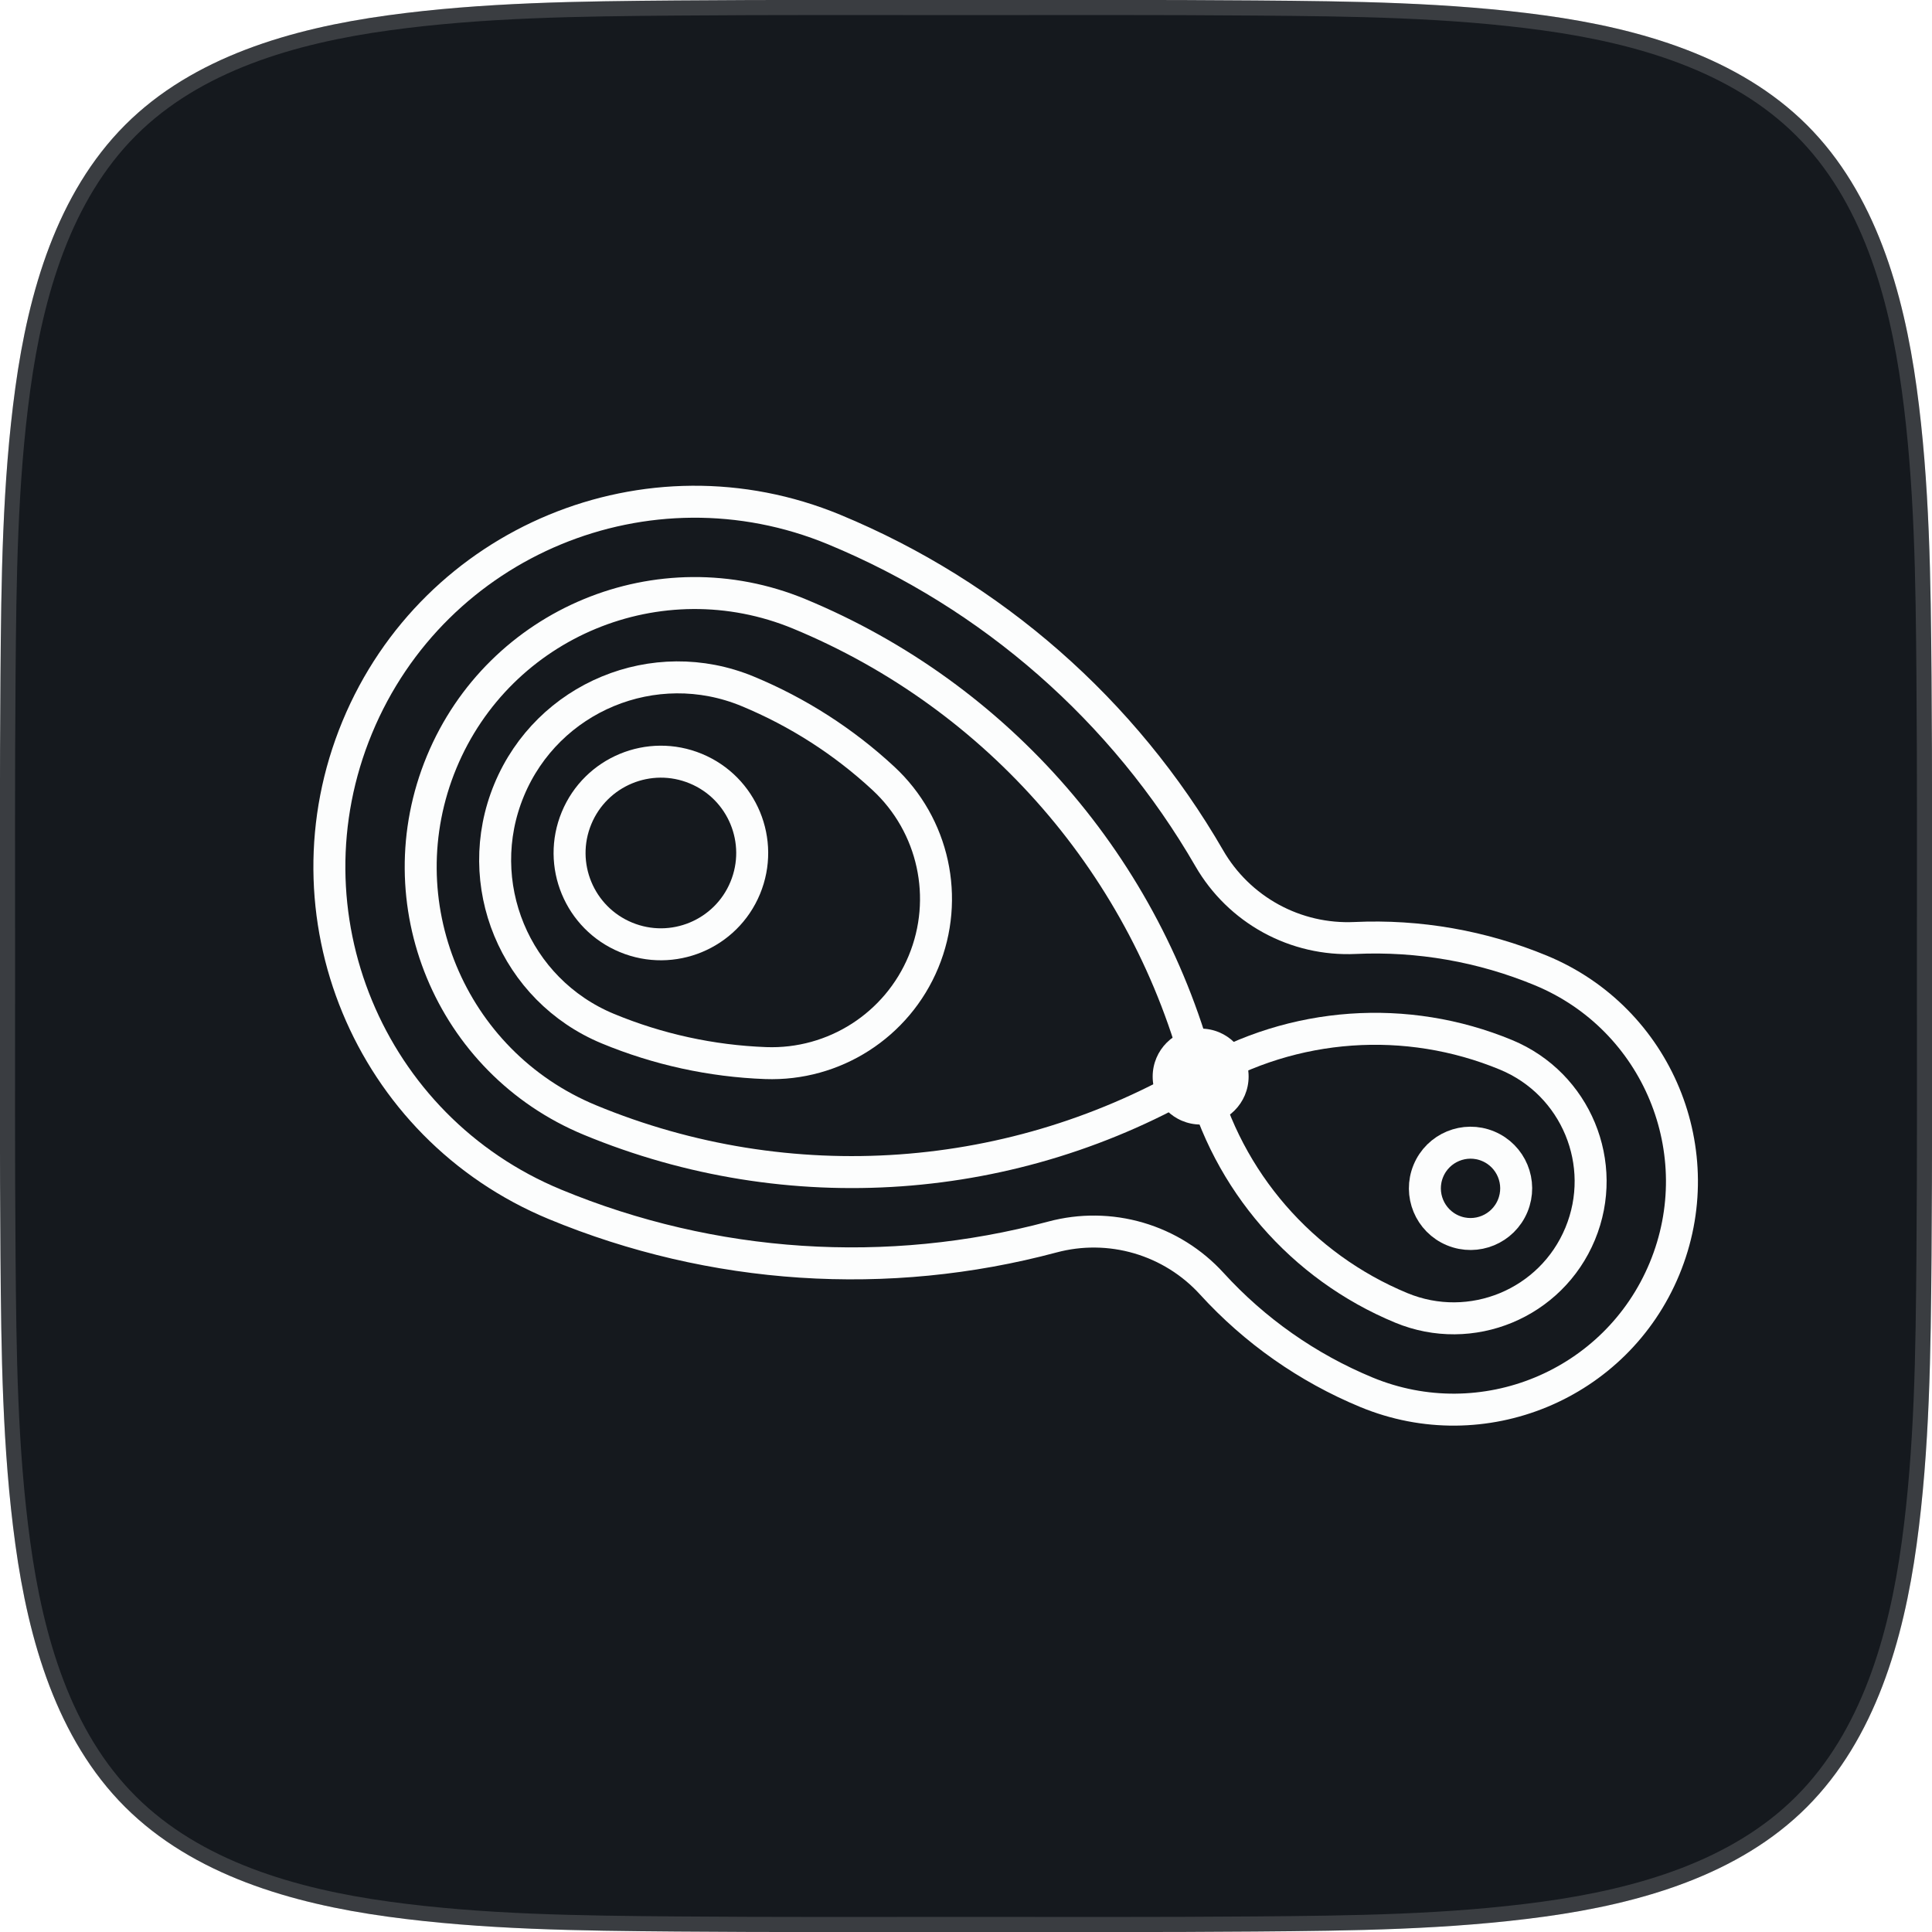
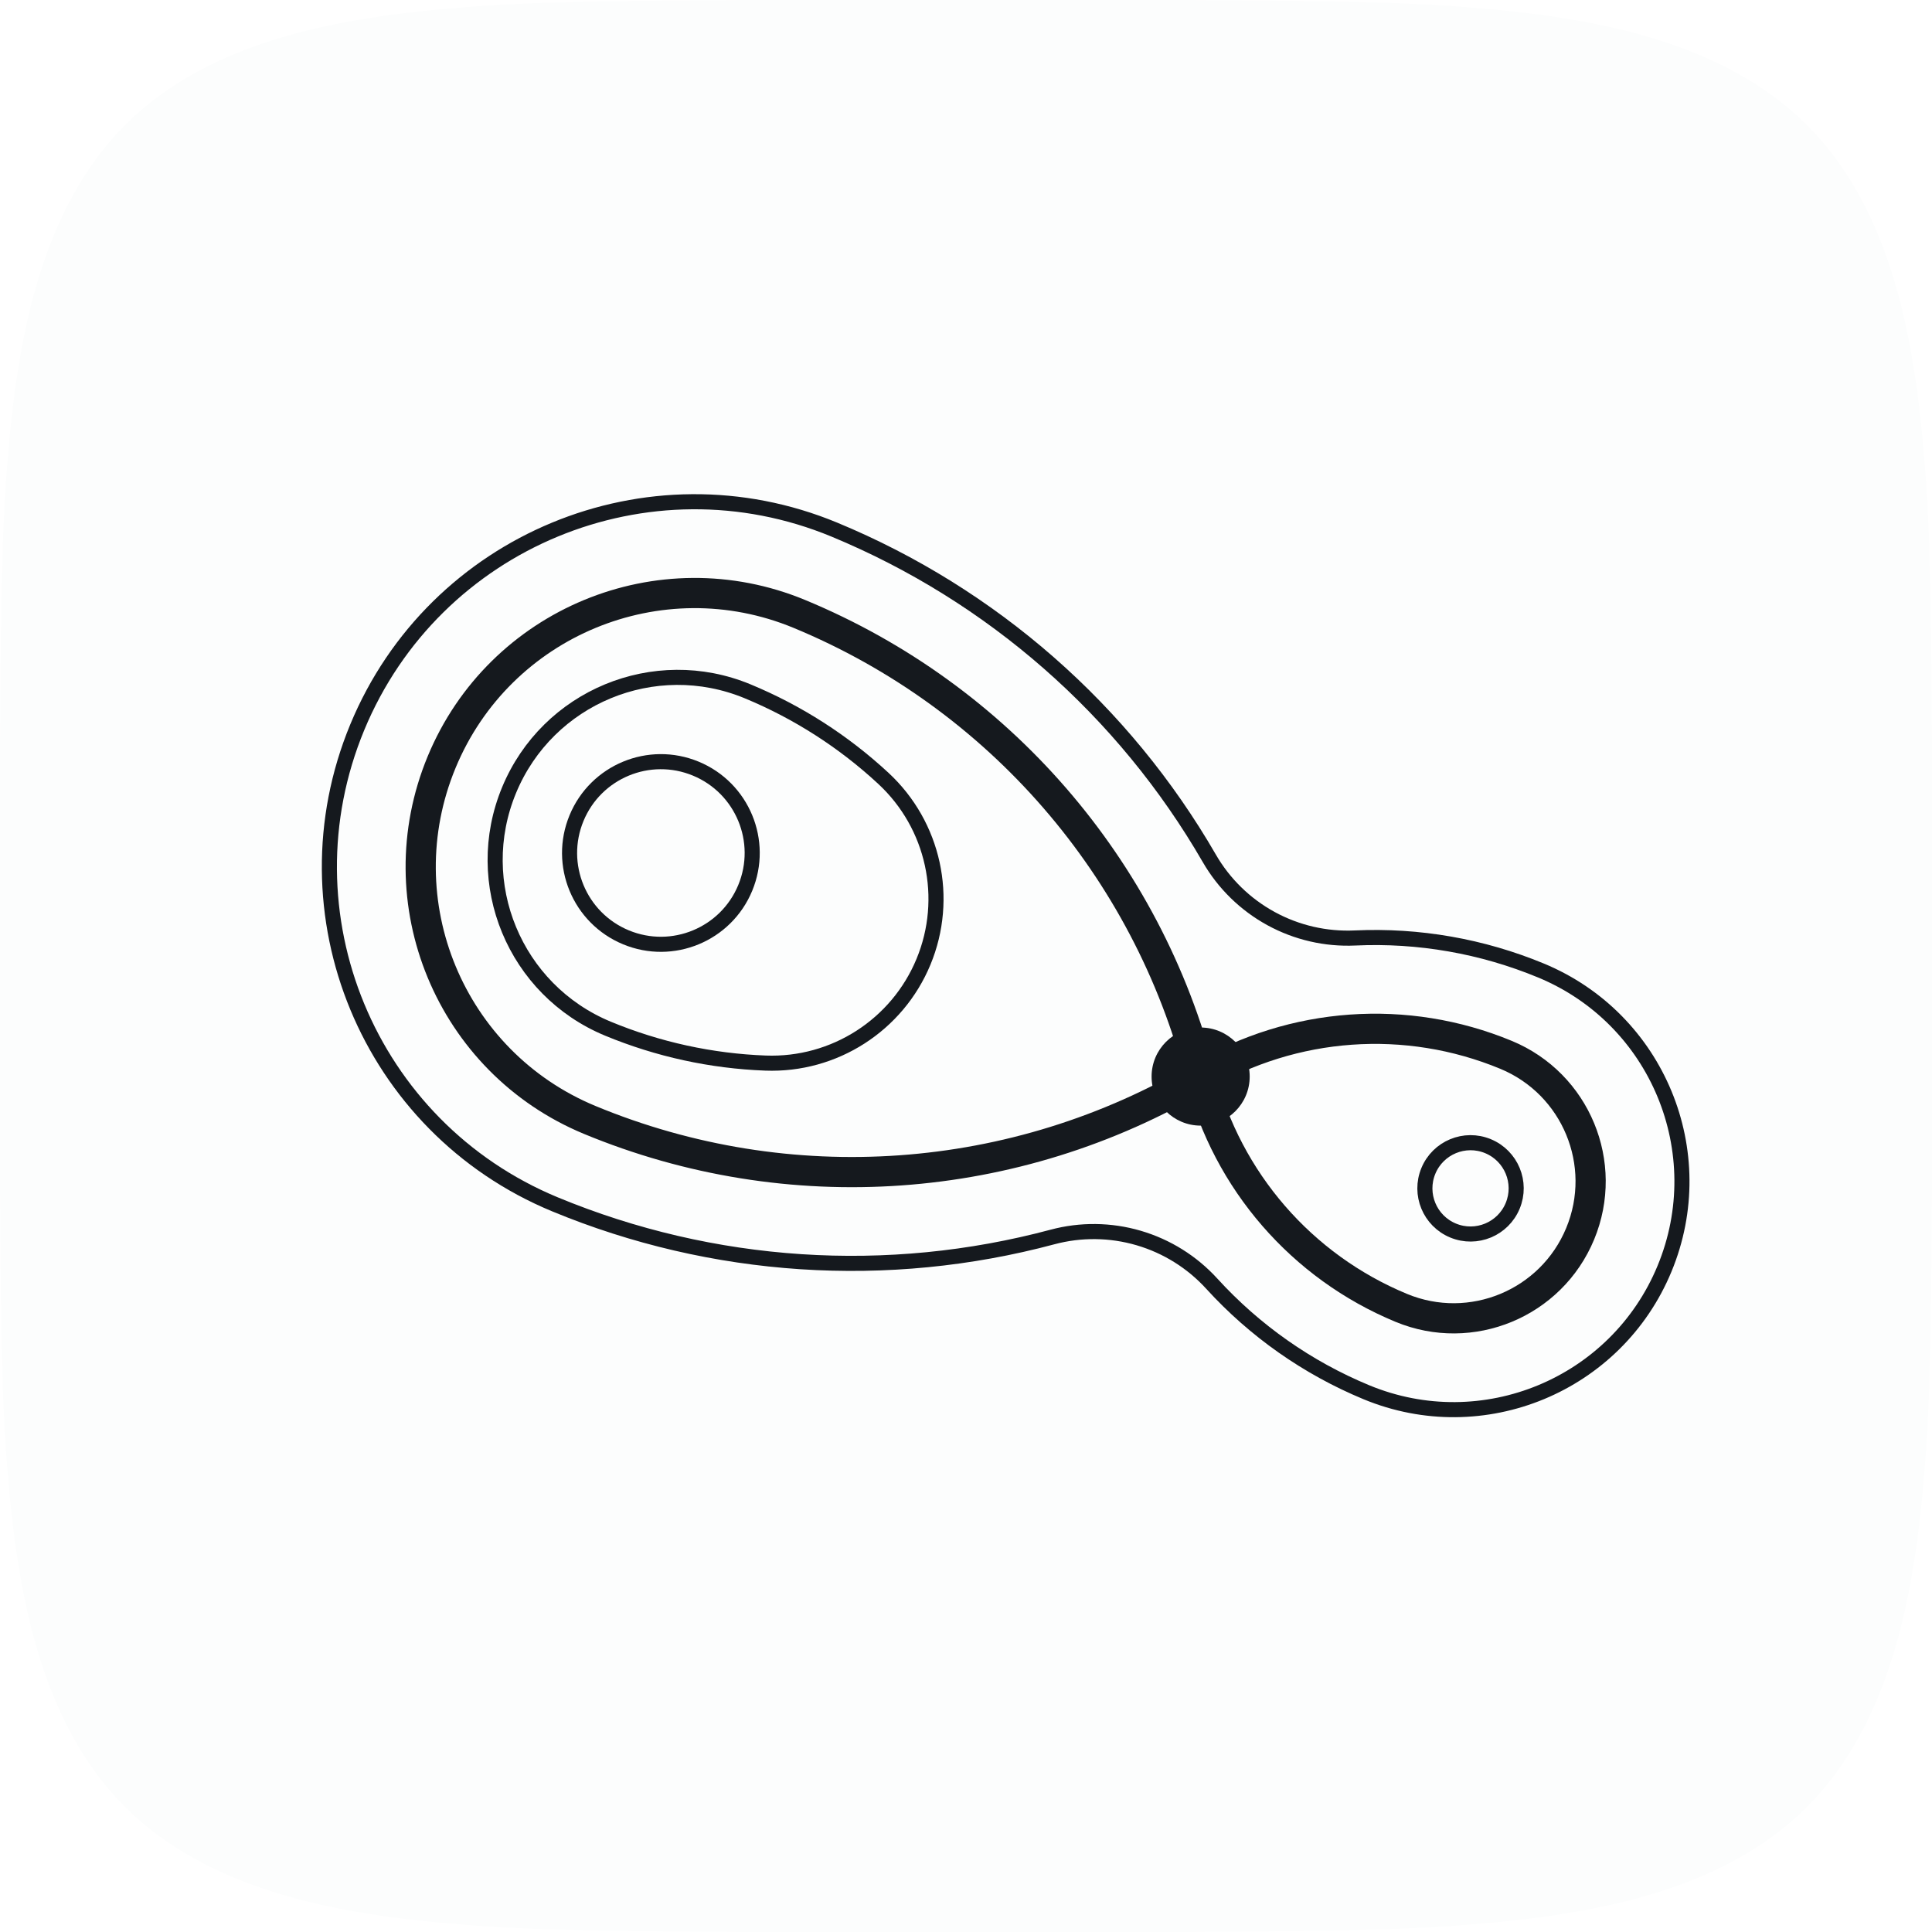
<svg xmlns="http://www.w3.org/2000/svg" viewBox="0 0 100 100" width="128" height="128">
-   <defs>
-     <clipPath id="locus-M-128-dark-clip">
-       <path d="M100 50C100 54.996 100.017 59.992 99.976 64.988C99.935 69.984 99.884 74.997 99.204 79.947C98.524 84.897 97.056 89.99 93.528 93.528C89.999 97.065 84.897 98.524 79.947 99.204C74.997 99.884 69.984 99.935 64.988 99.976C59.992 100.017 54.996 100 50 100C45.004 100 40.008 100.017 35.012 99.976C30.016 99.935 25.003 99.884 20.053 99.204C15.103 98.524 10.01 97.056 6.472 93.528C2.935 89.999 1.476 84.897 .796 79.947C.116 74.997 .065 69.984 .024 64.988C-.017 59.992 0 54.996 0 50C0 45.004-.017 40.008 .024 35.012C.065 30.016 .116 25.003 .796 20.053C1.476 15.103 2.944 10.01 6.472 6.472C10.001 2.935 15.103 1.476 20.053 .796C25.003 .116 30.016 .065 35.012 .024C40.008-.017 45.004 0 50 0C54.996 0 59.992-.017 64.988 .024C69.984 .065 74.997 .116 79.947 .796C84.897 1.476 89.99 2.944 93.528 6.472C97.065 10.001 98.524 15.103 99.204 20.053C99.884 25.003 99.935 30.016 99.976 35.012C100.017 40.008 100 45.004 100 50Z" />
-     </clipPath>
-   </defs>
-   <path d="M100 50C100 54.996 100.017 59.992 99.976 64.988C99.935 69.984 99.884 74.997 99.204 79.947C98.524 84.897 97.056 89.99 93.528 93.528C89.999 97.065 84.897 98.524 79.947 99.204C74.997 99.884 69.984 99.935 64.988 99.976C59.992 100.017 54.996 100 50 100C45.004 100 40.008 100.017 35.012 99.976C30.016 99.935 25.003 99.884 20.053 99.204C15.103 98.524 10.01 97.056 6.472 93.528C2.935 89.999 1.476 84.897 .796 79.947C.116 74.997 .065 69.984 .024 64.988C-.017 59.992 0 54.996 0 50C0 45.004-.017 40.008 .024 35.012C.065 30.016 .116 25.003 .796 20.053C1.476 15.103 2.944 10.01 6.472 6.472C10.001 2.935 15.103 1.476 20.053 .796C25.003 .116 30.016 .065 35.012 .024C40.008-.017 45.004 0 50 0C54.996 0 59.992-.017 64.988 .024C69.984 .065 74.997 .116 79.947 .796C84.897 1.476 89.99 2.944 93.528 6.472C97.065 10.001 98.524 15.103 99.204 20.053C99.884 25.003 99.935 30.016 99.976 35.012C100.017 40.008 100 45.004 100 50Z" fill="#15191e" stroke="#fcfdfd" stroke-opacity="0.16" stroke-width="1.563" clip-path="url(#locus-M-128-dark-clip)" />
-   <g fill="none" stroke="#fcfdfd" stroke-width="1.655">
+   <path d="M100 50C100 54.996 100.017 59.992 99.976 64.988C99.935 69.984 99.884 74.997 99.204 79.947C98.524 84.897 97.056 89.99 93.528 93.528C89.999 97.065 84.897 98.524 79.947 99.204C74.997 99.884 69.984 99.935 64.988 99.976C59.992 100.017 54.996 100 50 100C45.004 100 40.008 100.017 35.012 99.976C30.016 99.935 25.003 99.884 20.053 99.204C15.103 98.524 10.01 97.056 6.472 93.528C2.935 89.999 1.476 84.897 .796 79.947C.116 74.997 .065 69.984 .024 64.988C-.017 59.992 0 54.996 0 50C0 45.004-.017 40.008 .024 35.012C.065 30.016 .116 25.003 .796 20.053C1.476 15.103 2.944 10.01 6.472 6.472C10.001 2.935 15.103 1.476 20.053 .796C25.003 .116 30.016 .065 35.012 .024C40.008-.017 45.004 0 50 0C54.996 0 59.992-.017 64.988 .024C69.984 .065 74.997 .116 79.947 .796C84.897 1.476 89.99 2.944 93.528 6.472C97.065 10.001 98.524 15.103 99.204 20.053C99.884 25.003 99.935 30.016 99.976 35.012C100.017 40.008 100 45.004 100 50Z" fill="#fcfdfd" />
+   <g fill="none" stroke="#15191e" stroke-width=".781" stroke-linecap="round">
    <path d="M38.573 45.959A4.725 4.725 0 0 0 36.016 39.785A4.725 4.725 0 0 0 29.842 42.342A4.725 4.725 0 0 0 32.399 48.516A4.725 4.725 0 0 0 38.573 45.959Z" />
    <path d="M47.8 49.78A8.505 8.505 0 0 0 45.728 40.292A23.625 23.625 0 0 0 38.697 35.782A9.45 9.45 0 0 0 26.35 40.896A9.45 9.45 0 0 0 31.464 53.243A23.625 23.625 0 0 0 39.626 55.025A8.505 8.505 0 0 0 47.8 49.78Z" />
    <path d="M73.932 60.605A2.362 2.362 0 0 1 77.019 59.326A2.362 2.362 0 0 1 78.297 62.413A2.362 2.362 0 0 1 75.21 63.692A2.362 2.362 0 0 1 73.932 60.605Z" />
-     <path d="M62.145 55.723A35.437 35.437 0 0 0 41.378 31.778A14.175 14.175 0 0 0 22.858 39.449A14.175 14.175 0 0 0 30.529 57.97A35.437 35.437 0 0 0 62.145 55.723" />
-     <path d="M62.145 55.723A17.719 17.719 0 0 1 77.954 54.599A7.087 7.087 0 0 1 81.789 63.86A7.087 7.087 0 0 1 72.529 67.695A17.719 17.719 0 0 1 62.145 55.723" />
+     <path d="M62.145 55.723A35.437 35.437 0 0 0 41.378 31.778A14.175 14.175 0 0 0 22.858 39.449A14.175 14.175 0 0 0 30.529 57.97A35.437 35.437 0 0 0 62.145 55.723A17.719 17.719 0 0 1 77.954 54.599A7.087 7.087 0 0 1 81.789 63.86A7.087 7.087 0 0 1 72.529 67.695A17.719 17.719 0 0 1 62.145 55.723" stroke-width="1.563" />
    <path d="M65.786 47.545A8.269 8.269 0 0 1 62.593 44.426A40.162 40.162 0 0 0 43.186 27.413A18.9 18.9 0 0 0 18.492 37.641A18.9 18.9 0 0 0 28.721 62.335A40.162 40.162 0 0 0 54.474 64.027A8.269 8.269 0 0 1 58.937 64.079A8.269 8.269 0 0 1 62.723 66.444A22.444 22.444 0 0 0 70.721 72.061A11.812 11.812 0 0 0 86.155 65.668A11.812 11.812 0 0 0 79.762 50.234A22.444 22.444 0 0 0 70.135 48.55A8.269 8.269 0 0 1 65.786 47.545Z" />
  </g>
-   <circle cx="62.145" cy="55.723" r="2.483" fill="#fcfdfd" />
+   <circle class="pt" cx="62.145" cy="55.723" r="2.539" fill="#15191e" />
</svg>
